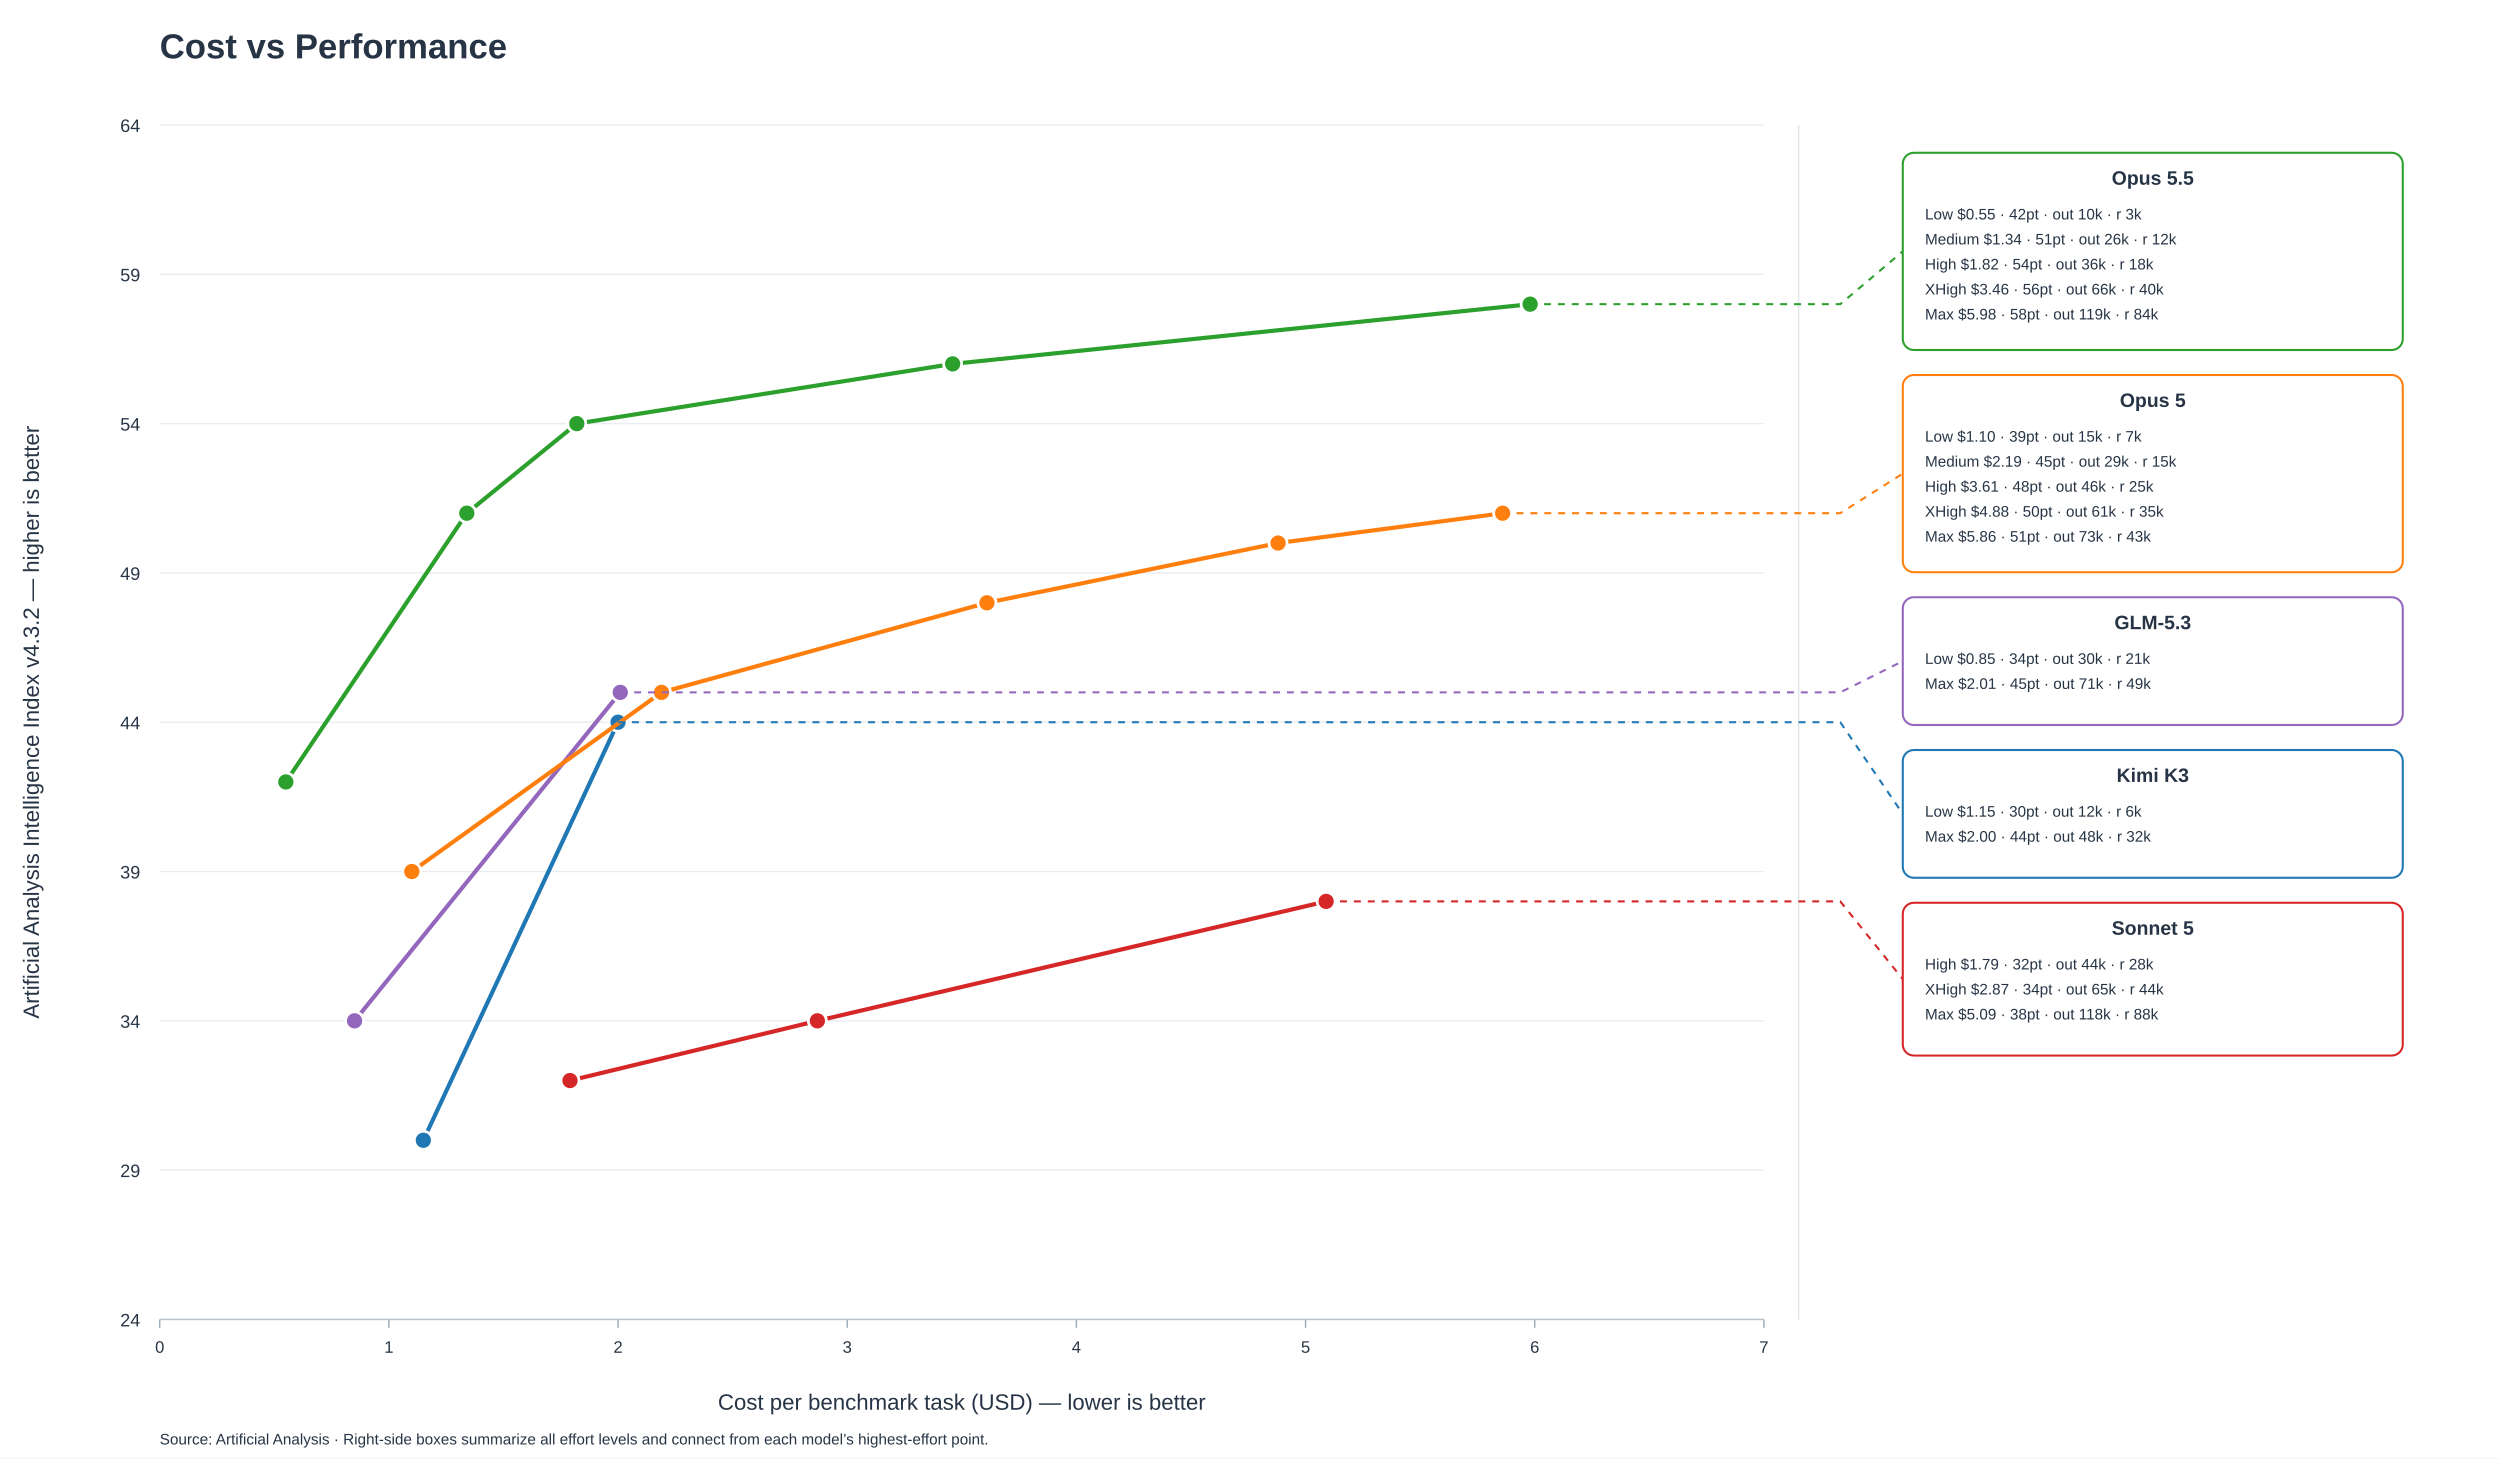
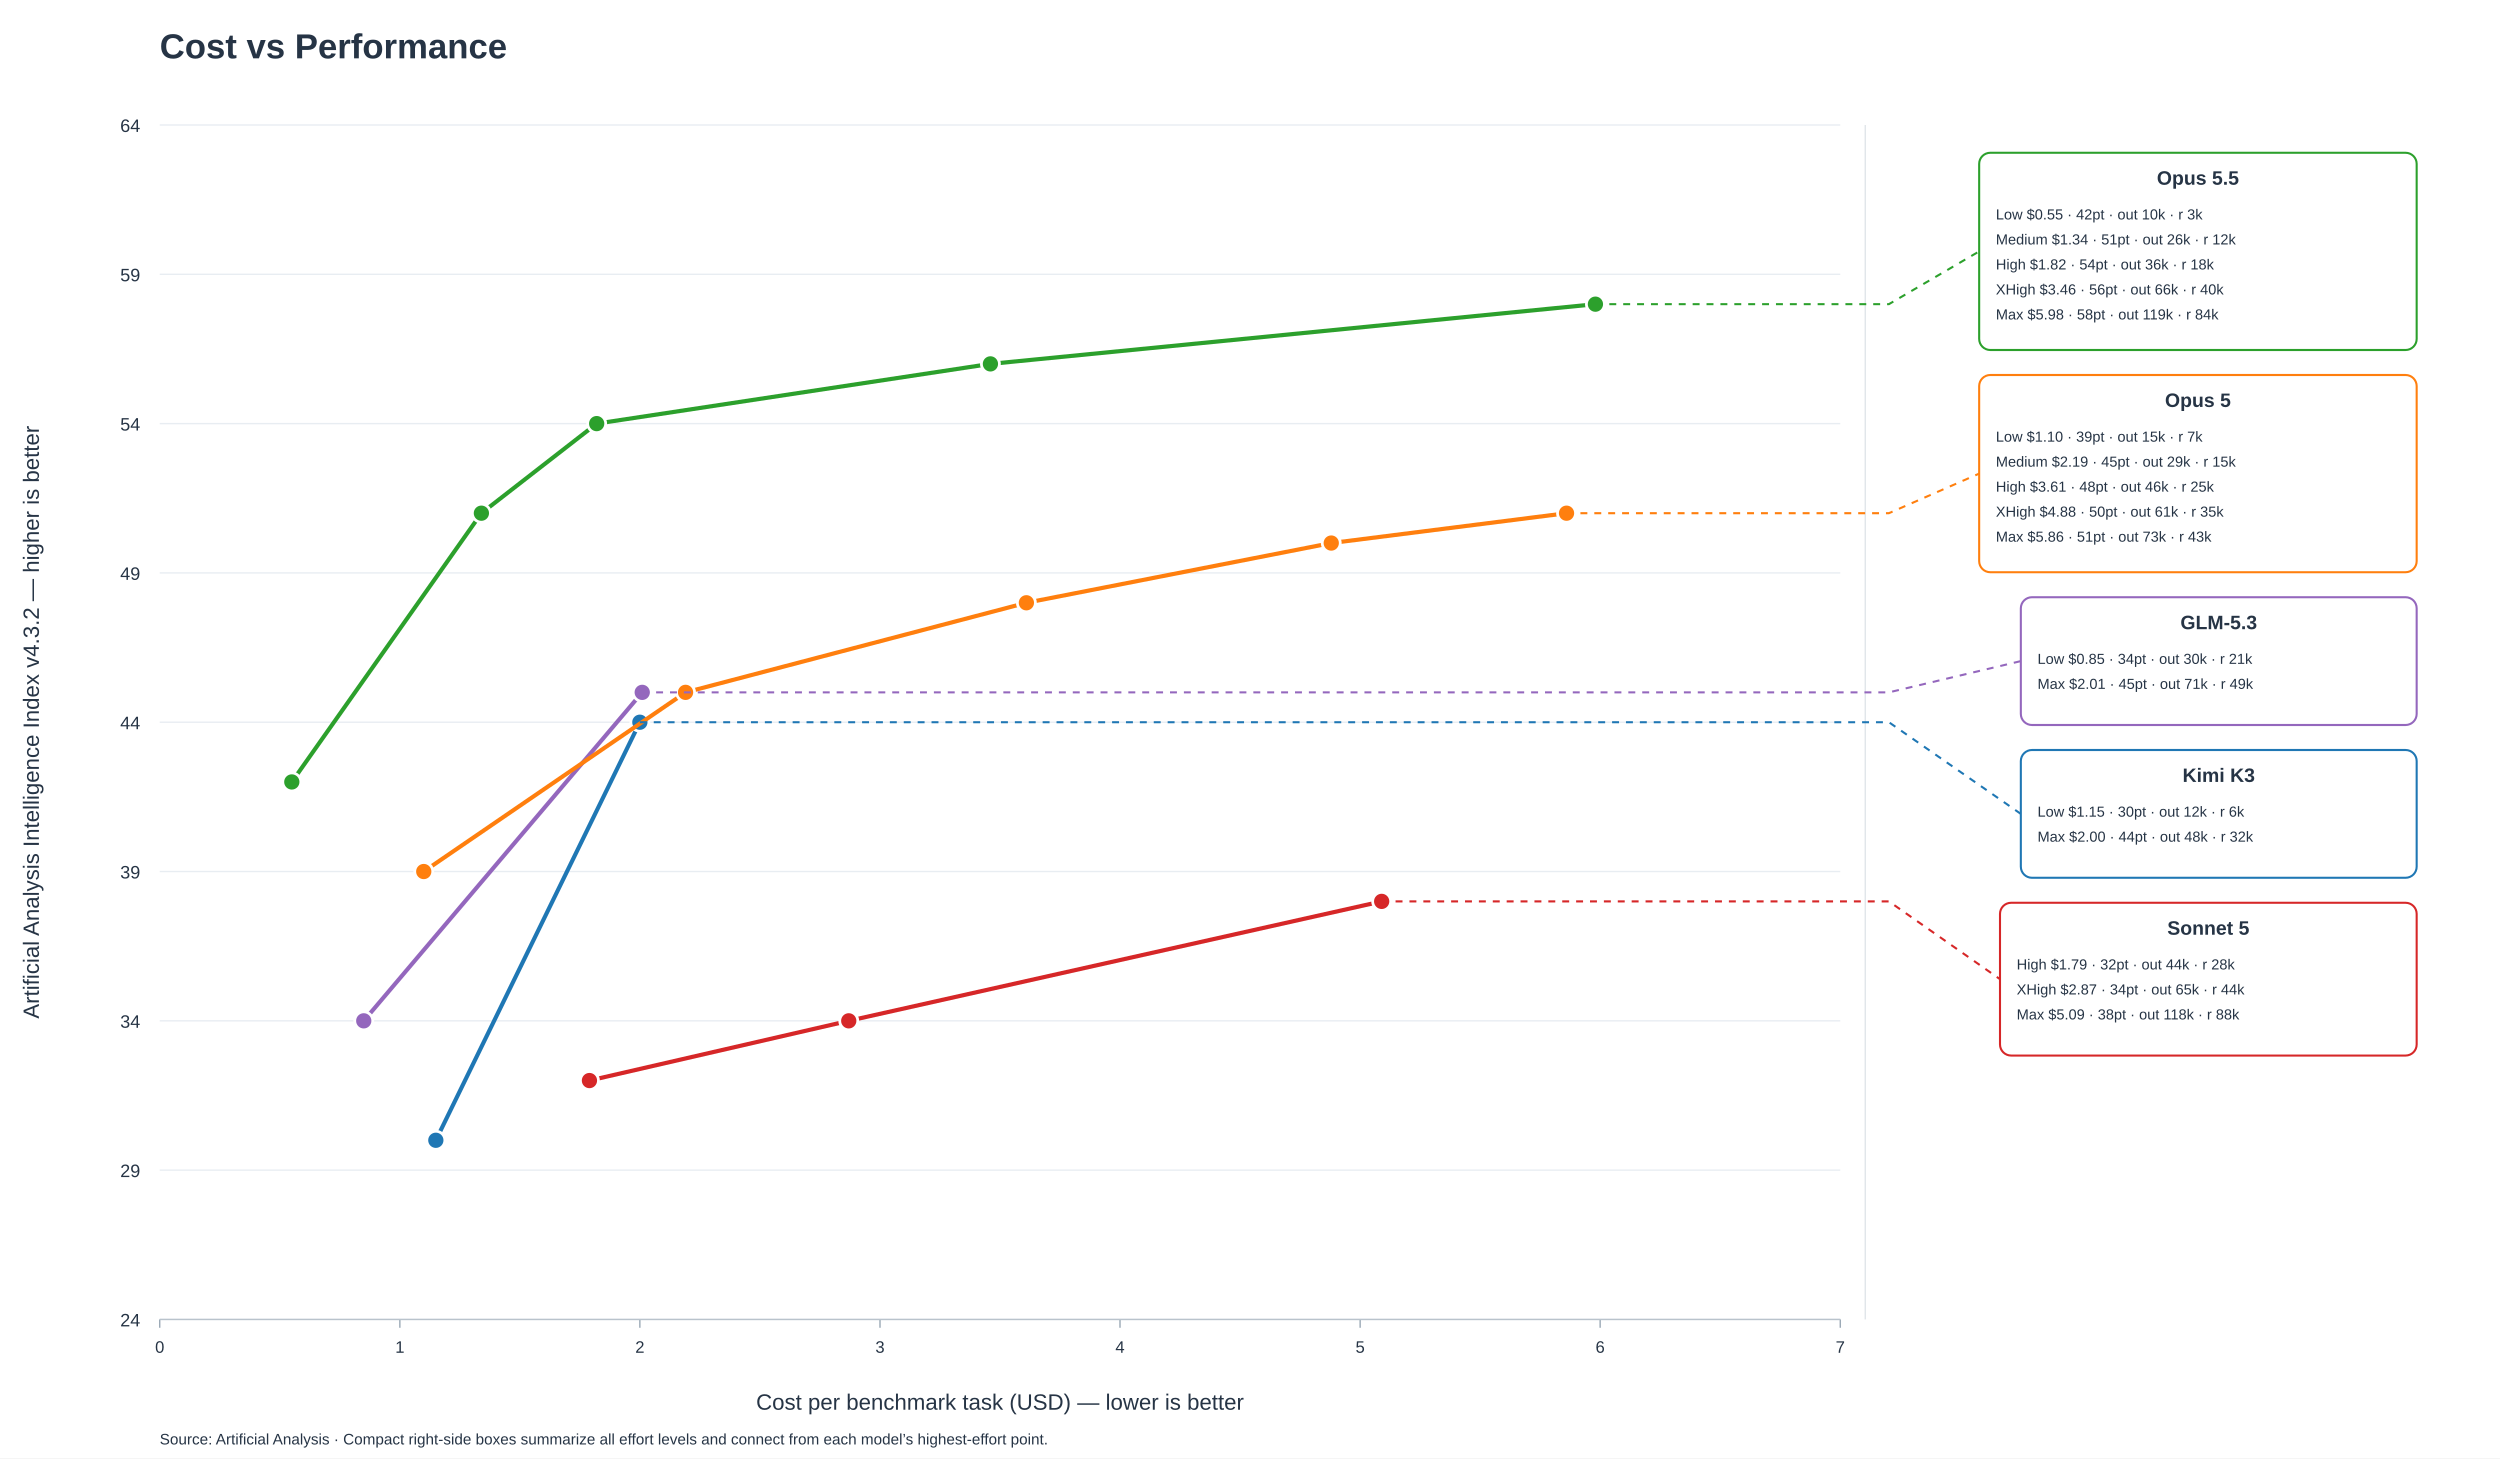
<svg xmlns="http://www.w3.org/2000/svg" width="1800" height="1050" viewBox="0 0 1800 1050">
  <rect width="100%" height="100%" fill="white" />
-   <style>text{font-family:Arial,sans-serif;fill:#263445}.small{font-size:11px}.axis{font-size:16px}.boxTitle{font-size:14px;font-weight:bold}.boxLine{font-size:11px}.tick{font-size:12px}</style>
+   <style>text{font-family:Arial,sans-serif;fill:#263445}.small{font-size:11px}.axis{font-size:16px}.boxTitle{font-size:14px;font-weight:bold}.boxLine{font-size:10.5px}.tick{font-size:12px}</style>
  <text x="115" y="42" font-size="25" font-weight="bold">Cost vs Performance</text>
-   <line x1="115" y1="950.0" x2="1270" y2="950.0" stroke="#e8edf2" />
+   <line x1="115" y1="950.0" x2="1325" y2="950.0" stroke="#e8edf2" />
  <text x="101" y="955.0" text-anchor="end" font-size="13">24</text>
-   <line x1="115" y1="842.5" x2="1270" y2="842.5" stroke="#e8edf2" />
+   <line x1="115" y1="842.5" x2="1325" y2="842.5" stroke="#e8edf2" />
  <text x="101" y="847.5" text-anchor="end" font-size="13">29</text>
-   <line x1="115" y1="735.0" x2="1270" y2="735.0" stroke="#e8edf2" />
+   <line x1="115" y1="735.0" x2="1325" y2="735.0" stroke="#e8edf2" />
  <text x="101" y="740.0" text-anchor="end" font-size="13">34</text>
-   <line x1="115" y1="627.5" x2="1270" y2="627.5" stroke="#e8edf2" />
+   <line x1="115" y1="627.5" x2="1325" y2="627.5" stroke="#e8edf2" />
  <text x="101" y="632.5" text-anchor="end" font-size="13">39</text>
-   <line x1="115" y1="520.0" x2="1270" y2="520.0" stroke="#e8edf2" />
+   <line x1="115" y1="520.0" x2="1325" y2="520.0" stroke="#e8edf2" />
  <text x="101" y="525.0" text-anchor="end" font-size="13">44</text>
-   <line x1="115" y1="412.5" x2="1270" y2="412.5" stroke="#e8edf2" />
+   <line x1="115" y1="412.5" x2="1325" y2="412.5" stroke="#e8edf2" />
  <text x="101" y="417.5" text-anchor="end" font-size="13">49</text>
-   <line x1="115" y1="305.0" x2="1270" y2="305.0" stroke="#e8edf2" />
+   <line x1="115" y1="305.0" x2="1325" y2="305.0" stroke="#e8edf2" />
  <text x="101" y="310.0" text-anchor="end" font-size="13">54</text>
-   <line x1="115" y1="197.5" x2="1270" y2="197.5" stroke="#e8edf2" />
+   <line x1="115" y1="197.5" x2="1325" y2="197.5" stroke="#e8edf2" />
  <text x="101" y="202.5" text-anchor="end" font-size="13">59</text>
-   <line x1="115" y1="90.0" x2="1270" y2="90.0" stroke="#e8edf2" />
+   <line x1="115" y1="90.0" x2="1325" y2="90.0" stroke="#e8edf2" />
  <text x="101" y="95.0" text-anchor="end" font-size="13">64</text>
  <line x1="115.0" y1="950" x2="115.0" y2="956" stroke="#9aa8b5" />
  <text x="115.0" y="974" text-anchor="middle" class="tick">0</text>
-   <line x1="280.0" y1="950" x2="280.0" y2="956" stroke="#9aa8b5" />
-   <text x="280.0" y="974" text-anchor="middle" class="tick">1</text>
-   <line x1="445.0" y1="950" x2="445.0" y2="956" stroke="#9aa8b5" />
-   <text x="445.0" y="974" text-anchor="middle" class="tick">2</text>
-   <line x1="610.0" y1="950" x2="610.0" y2="956" stroke="#9aa8b5" />
-   <text x="610.0" y="974" text-anchor="middle" class="tick">3</text>
-   <line x1="775.0" y1="950" x2="775.0" y2="956" stroke="#9aa8b5" />
-   <text x="775.0" y="974" text-anchor="middle" class="tick">4</text>
-   <line x1="940.0" y1="950" x2="940.0" y2="956" stroke="#9aa8b5" />
-   <text x="940.0" y="974" text-anchor="middle" class="tick">5</text>
-   <line x1="1105.0" y1="950" x2="1105.0" y2="956" stroke="#9aa8b5" />
-   <text x="1105.0" y="974" text-anchor="middle" class="tick">6</text>
-   <line x1="1270.0" y1="950" x2="1270.0" y2="956" stroke="#9aa8b5" />
-   <text x="1270.0" y="974" text-anchor="middle" class="tick">7</text>
-   <line x1="115" y1="950" x2="1270" y2="950" stroke="#b9c3cc" />
-   <line x1="1295" y1="90" x2="1295" y2="950" stroke="#e0e5ea" />
-   <polyline points="304.8,821.0 445.0,520.0" fill="none" stroke="#1f77b4" stroke-width="3" />
-   <circle cx="304.8" cy="821.0" r="6.5" fill="#1f77b4" stroke="white" stroke-width="2" />
-   <circle cx="445.0" cy="520.0" r="6.5" fill="#1f77b4" stroke="white" stroke-width="2" />
-   <polyline points="255.3,735.0 446.6,498.5" fill="none" stroke="#9467bd" stroke-width="3" />
-   <circle cx="255.3" cy="735.0" r="6.5" fill="#9467bd" stroke="white" stroke-width="2" />
-   <circle cx="446.6" cy="498.5" r="6.5" fill="#9467bd" stroke="white" stroke-width="2" />
-   <polyline points="296.5,627.5 476.3,498.5 710.6,434.0 920.2,391.0 1081.9,369.5" fill="none" stroke="#ff7f0e" stroke-width="3" />
-   <circle cx="296.5" cy="627.5" r="6.5" fill="#ff7f0e" stroke="white" stroke-width="2" />
-   <circle cx="476.3" cy="498.5" r="6.5" fill="#ff7f0e" stroke="white" stroke-width="2" />
-   <circle cx="710.6" cy="434.0" r="6.5" fill="#ff7f0e" stroke="white" stroke-width="2" />
-   <circle cx="920.2" cy="391.0" r="6.5" fill="#ff7f0e" stroke="white" stroke-width="2" />
-   <circle cx="1081.9" cy="369.5" r="6.5" fill="#ff7f0e" stroke="white" stroke-width="2" />
-   <polyline points="205.8,563.0 336.1,369.5 415.3,305.0 685.9,262.0 1101.7,219.0" fill="none" stroke="#2ca02c" stroke-width="3" />
-   <circle cx="205.8" cy="563.0" r="6.5" fill="#2ca02c" stroke="white" stroke-width="2" />
-   <circle cx="336.1" cy="369.5" r="6.5" fill="#2ca02c" stroke="white" stroke-width="2" />
-   <circle cx="415.3" cy="305.0" r="6.5" fill="#2ca02c" stroke="white" stroke-width="2" />
-   <circle cx="685.9" cy="262.0" r="6.5" fill="#2ca02c" stroke="white" stroke-width="2" />
-   <circle cx="1101.7" cy="219.0" r="6.5" fill="#2ca02c" stroke="white" stroke-width="2" />
-   <polyline points="410.4,778.0 588.5,735.0 954.8,649.0" fill="none" stroke="#d62728" stroke-width="3" />
-   <circle cx="410.4" cy="778.0" r="6.5" fill="#d62728" stroke="white" stroke-width="2" />
-   <circle cx="588.5" cy="735.0" r="6.5" fill="#d62728" stroke="white" stroke-width="2" />
-   <circle cx="954.8" cy="649.0" r="6.5" fill="#d62728" stroke="white" stroke-width="2" />
-   <polyline points="1101.7,219.0 1325,219.0 1370,181.0" fill="none" stroke="#2ca02c" stroke-width="1.5" stroke-dasharray="5 5" />
-   <rect x="1370" y="110" width="360" height="142" rx="8" fill="white" stroke="#2ca02c" stroke-width="1.5" />
-   <text x="1550" y="133" text-anchor="middle" class="boxTitle">Opus 5.5</text>
-   <text x="1386" y="158" class="boxLine">Low  $0.55 · 42pt · out 10k · r 3k</text>
-   <text x="1386" y="176" class="boxLine">Medium  $1.34 · 51pt · out 26k · r 12k</text>
-   <text x="1386" y="194" class="boxLine">High  $1.82 · 54pt · out 36k · r 18k</text>
-   <text x="1386" y="212" class="boxLine">XHigh  $3.46 · 56pt · out 66k · r 40k</text>
-   <text x="1386" y="230" class="boxLine">Max  $5.98 · 58pt · out 119k · r 84k</text>
-   <polyline points="1081.9,369.5 1325,369.5 1370,341.0" fill="none" stroke="#ff7f0e" stroke-width="1.5" stroke-dasharray="5 5" />
-   <rect x="1370" y="270" width="360" height="142" rx="8" fill="white" stroke="#ff7f0e" stroke-width="1.5" />
-   <text x="1550" y="293" text-anchor="middle" class="boxTitle">Opus 5</text>
-   <text x="1386" y="318" class="boxLine">Low  $1.10 · 39pt · out 15k · r 7k</text>
-   <text x="1386" y="336" class="boxLine">Medium  $2.19 · 45pt · out 29k · r 15k</text>
-   <text x="1386" y="354" class="boxLine">High  $3.61 · 48pt · out 46k · r 25k</text>
-   <text x="1386" y="372" class="boxLine">XHigh  $4.88 · 50pt · out 61k · r 35k</text>
-   <text x="1386" y="390" class="boxLine">Max  $5.86 · 51pt · out 73k · r 43k</text>
-   <polyline points="446.6,498.5 1325,498.5 1370,476.0" fill="none" stroke="#9467bd" stroke-width="1.5" stroke-dasharray="5 5" />
-   <rect x="1370" y="430" width="360" height="92" rx="8" fill="white" stroke="#9467bd" stroke-width="1.5" />
-   <text x="1550" y="453" text-anchor="middle" class="boxTitle">GLM-5.3</text>
-   <text x="1386" y="478" class="boxLine">Low  $0.85 · 34pt · out 30k · r 21k</text>
-   <text x="1386" y="496" class="boxLine">Max  $2.01 · 45pt · out 71k · r 49k</text>
-   <polyline points="445.0,520.0 1325,520.0 1370,586.0" fill="none" stroke="#1f77b4" stroke-width="1.5" stroke-dasharray="5 5" />
-   <rect x="1370" y="540" width="360" height="92" rx="8" fill="white" stroke="#1f77b4" stroke-width="1.5" />
-   <text x="1550" y="563" text-anchor="middle" class="boxTitle">Kimi K3</text>
-   <text x="1386" y="588" class="boxLine">Low  $1.15 · 30pt · out 12k · r 6k</text>
-   <text x="1386" y="606" class="boxLine">Max  $2.00 · 44pt · out 48k · r 32k</text>
-   <polyline points="954.8,649.0 1325,649.0 1370,705.0" fill="none" stroke="#d62728" stroke-width="1.5" stroke-dasharray="5 5" />
-   <rect x="1370" y="650" width="360" height="110" rx="8" fill="white" stroke="#d62728" stroke-width="1.5" />
-   <text x="1550" y="673" text-anchor="middle" class="boxTitle">Sonnet 5</text>
-   <text x="1386" y="698" class="boxLine">High  $1.79 · 32pt · out 44k · r 28k</text>
-   <text x="1386" y="716" class="boxLine">XHigh  $2.87 · 34pt · out 65k · r 44k</text>
-   <text x="1386" y="734" class="boxLine">Max  $5.09 · 38pt · out 118k · r 88k</text>
-   <text x="692.5" y="1015" text-anchor="middle" class="axis">Cost per benchmark task (USD) — lower is better</text>
+   <line x1="287.9" y1="950" x2="287.9" y2="956" stroke="#9aa8b5" />
+   <text x="287.9" y="974" text-anchor="middle" class="tick">1</text>
+   <line x1="460.7" y1="950" x2="460.7" y2="956" stroke="#9aa8b5" />
+   <text x="460.7" y="974" text-anchor="middle" class="tick">2</text>
+   <line x1="633.6" y1="950" x2="633.6" y2="956" stroke="#9aa8b5" />
+   <text x="633.6" y="974" text-anchor="middle" class="tick">3</text>
+   <line x1="806.4" y1="950" x2="806.4" y2="956" stroke="#9aa8b5" />
+   <text x="806.4" y="974" text-anchor="middle" class="tick">4</text>
+   <line x1="979.3" y1="950" x2="979.3" y2="956" stroke="#9aa8b5" />
+   <text x="979.3" y="974" text-anchor="middle" class="tick">5</text>
+   <line x1="1152.1" y1="950" x2="1152.1" y2="956" stroke="#9aa8b5" />
+   <text x="1152.1" y="974" text-anchor="middle" class="tick">6</text>
+   <line x1="1325.0" y1="950" x2="1325.0" y2="956" stroke="#9aa8b5" />
+   <text x="1325.0" y="974" text-anchor="middle" class="tick">7</text>
+   <line x1="115" y1="950" x2="1325" y2="950" stroke="#b9c3cc" />
+   <line x1="1343" y1="90" x2="1343" y2="950" stroke="#e0e5ea" />
+   <polyline points="313.8,821.0 460.7,520.0" fill="none" stroke="#1f77b4" stroke-width="3" />
+   <circle cx="313.8" cy="821.0" r="6.5" fill="#1f77b4" stroke="white" stroke-width="2" />
+   <circle cx="460.7" cy="520.0" r="6.5" fill="#1f77b4" stroke="white" stroke-width="2" />
+   <polyline points="261.9,735.0 462.4,498.5" fill="none" stroke="#9467bd" stroke-width="3" />
+   <circle cx="261.9" cy="735.0" r="6.5" fill="#9467bd" stroke="white" stroke-width="2" />
+   <circle cx="462.4" cy="498.5" r="6.5" fill="#9467bd" stroke="white" stroke-width="2" />
+   <polyline points="305.1,627.5 493.6,498.5 739.0,434.0 958.5,391.0 1127.9,369.5" fill="none" stroke="#ff7f0e" stroke-width="3" />
+   <circle cx="305.1" cy="627.5" r="6.5" fill="#ff7f0e" stroke="white" stroke-width="2" />
+   <circle cx="493.6" cy="498.5" r="6.5" fill="#ff7f0e" stroke="white" stroke-width="2" />
+   <circle cx="739.0" cy="434.0" r="6.5" fill="#ff7f0e" stroke="white" stroke-width="2" />
+   <circle cx="958.5" cy="391.0" r="6.5" fill="#ff7f0e" stroke="white" stroke-width="2" />
+   <circle cx="1127.9" cy="369.5" r="6.5" fill="#ff7f0e" stroke="white" stroke-width="2" />
+   <polyline points="210.1,563.0 346.6,369.5 429.6,305.0 713.1,262.0 1148.7,219.0" fill="none" stroke="#2ca02c" stroke-width="3" />
+   <circle cx="210.1" cy="563.0" r="6.5" fill="#2ca02c" stroke="white" stroke-width="2" />
+   <circle cx="346.6" cy="369.5" r="6.5" fill="#2ca02c" stroke="white" stroke-width="2" />
+   <circle cx="429.6" cy="305.0" r="6.5" fill="#2ca02c" stroke="white" stroke-width="2" />
+   <circle cx="713.1" cy="262.0" r="6.5" fill="#2ca02c" stroke="white" stroke-width="2" />
+   <circle cx="1148.7" cy="219.0" r="6.5" fill="#2ca02c" stroke="white" stroke-width="2" />
+   <polyline points="424.4,778.0 611.1,735.0 994.8,649.0" fill="none" stroke="#d62728" stroke-width="3" />
+   <circle cx="424.4" cy="778.0" r="6.5" fill="#d62728" stroke="white" stroke-width="2" />
+   <circle cx="611.1" cy="735.0" r="6.5" fill="#d62728" stroke="white" stroke-width="2" />
+   <circle cx="994.8" cy="649.0" r="6.5" fill="#d62728" stroke="white" stroke-width="2" />
+   <polyline points="1148.7,219.0 1360,219.0 1425,181.0" fill="none" stroke="#2ca02c" stroke-width="1.5" stroke-dasharray="5 5" />
+   <rect x="1425" y="110" width="315" height="142" rx="8" fill="white" stroke="#2ca02c" stroke-width="1.5" />
+   <text x="1582.5" y="133" text-anchor="middle" class="boxTitle">Opus 5.5</text>
+   <text x="1437" y="158" class="boxLine">Low  $0.55 · 42pt · out 10k · r 3k</text>
+   <text x="1437" y="176" class="boxLine">Medium  $1.34 · 51pt · out 26k · r 12k</text>
+   <text x="1437" y="194" class="boxLine">High  $1.82 · 54pt · out 36k · r 18k</text>
+   <text x="1437" y="212" class="boxLine">XHigh  $3.46 · 56pt · out 66k · r 40k</text>
+   <text x="1437" y="230" class="boxLine">Max  $5.98 · 58pt · out 119k · r 84k</text>
+   <polyline points="1127.9,369.5 1360,369.5 1425,341.0" fill="none" stroke="#ff7f0e" stroke-width="1.5" stroke-dasharray="5 5" />
+   <rect x="1425" y="270" width="315" height="142" rx="8" fill="white" stroke="#ff7f0e" stroke-width="1.5" />
+   <text x="1582.5" y="293" text-anchor="middle" class="boxTitle">Opus 5</text>
+   <text x="1437" y="318" class="boxLine">Low  $1.10 · 39pt · out 15k · r 7k</text>
+   <text x="1437" y="336" class="boxLine">Medium  $2.19 · 45pt · out 29k · r 15k</text>
+   <text x="1437" y="354" class="boxLine">High  $3.61 · 48pt · out 46k · r 25k</text>
+   <text x="1437" y="372" class="boxLine">XHigh  $4.88 · 50pt · out 61k · r 35k</text>
+   <text x="1437" y="390" class="boxLine">Max  $5.86 · 51pt · out 73k · r 43k</text>
+   <polyline points="462.4,498.5 1360,498.5 1455,476.0" fill="none" stroke="#9467bd" stroke-width="1.5" stroke-dasharray="5 5" />
+   <rect x="1455" y="430" width="285" height="92" rx="8" fill="white" stroke="#9467bd" stroke-width="1.5" />
+   <text x="1597.5" y="453" text-anchor="middle" class="boxTitle">GLM-5.3</text>
+   <text x="1467" y="478" class="boxLine">Low  $0.85 · 34pt · out 30k · r 21k</text>
+   <text x="1467" y="496" class="boxLine">Max  $2.01 · 45pt · out 71k · r 49k</text>
+   <polyline points="460.7,520.0 1360,520.0 1455,586.0" fill="none" stroke="#1f77b4" stroke-width="1.5" stroke-dasharray="5 5" />
+   <rect x="1455" y="540" width="285" height="92" rx="8" fill="white" stroke="#1f77b4" stroke-width="1.5" />
+   <text x="1597.5" y="563" text-anchor="middle" class="boxTitle">Kimi K3</text>
+   <text x="1467" y="588" class="boxLine">Low  $1.15 · 30pt · out 12k · r 6k</text>
+   <text x="1467" y="606" class="boxLine">Max  $2.00 · 44pt · out 48k · r 32k</text>
+   <polyline points="994.8,649.0 1360,649.0 1440,705.0" fill="none" stroke="#d62728" stroke-width="1.5" stroke-dasharray="5 5" />
+   <rect x="1440" y="650" width="300" height="110" rx="8" fill="white" stroke="#d62728" stroke-width="1.5" />
+   <text x="1590" y="673" text-anchor="middle" class="boxTitle">Sonnet 5</text>
+   <text x="1452" y="698" class="boxLine">High  $1.79 · 32pt · out 44k · r 28k</text>
+   <text x="1452" y="716" class="boxLine">XHigh  $2.87 · 34pt · out 65k · r 44k</text>
+   <text x="1452" y="734" class="boxLine">Max  $5.09 · 38pt · out 118k · r 88k</text>
+   <text x="720" y="1015" text-anchor="middle" class="axis">Cost per benchmark task (USD) — lower is better</text>
  <text transform="translate(28 520) rotate(-90)" text-anchor="middle" class="axis">Artificial Analysis Intelligence Index v4.3.2 — higher is better</text>
-   <text x="115" y="1040" class="small">Source: Artificial Analysis · Right-side boxes summarize all effort levels and connect from each model’s highest-effort point.</text>
+   <text x="115" y="1040" class="small">Source: Artificial Analysis · Compact right-side boxes summarize all effort levels and connect from each model’s highest-effort point.</text>
</svg>
